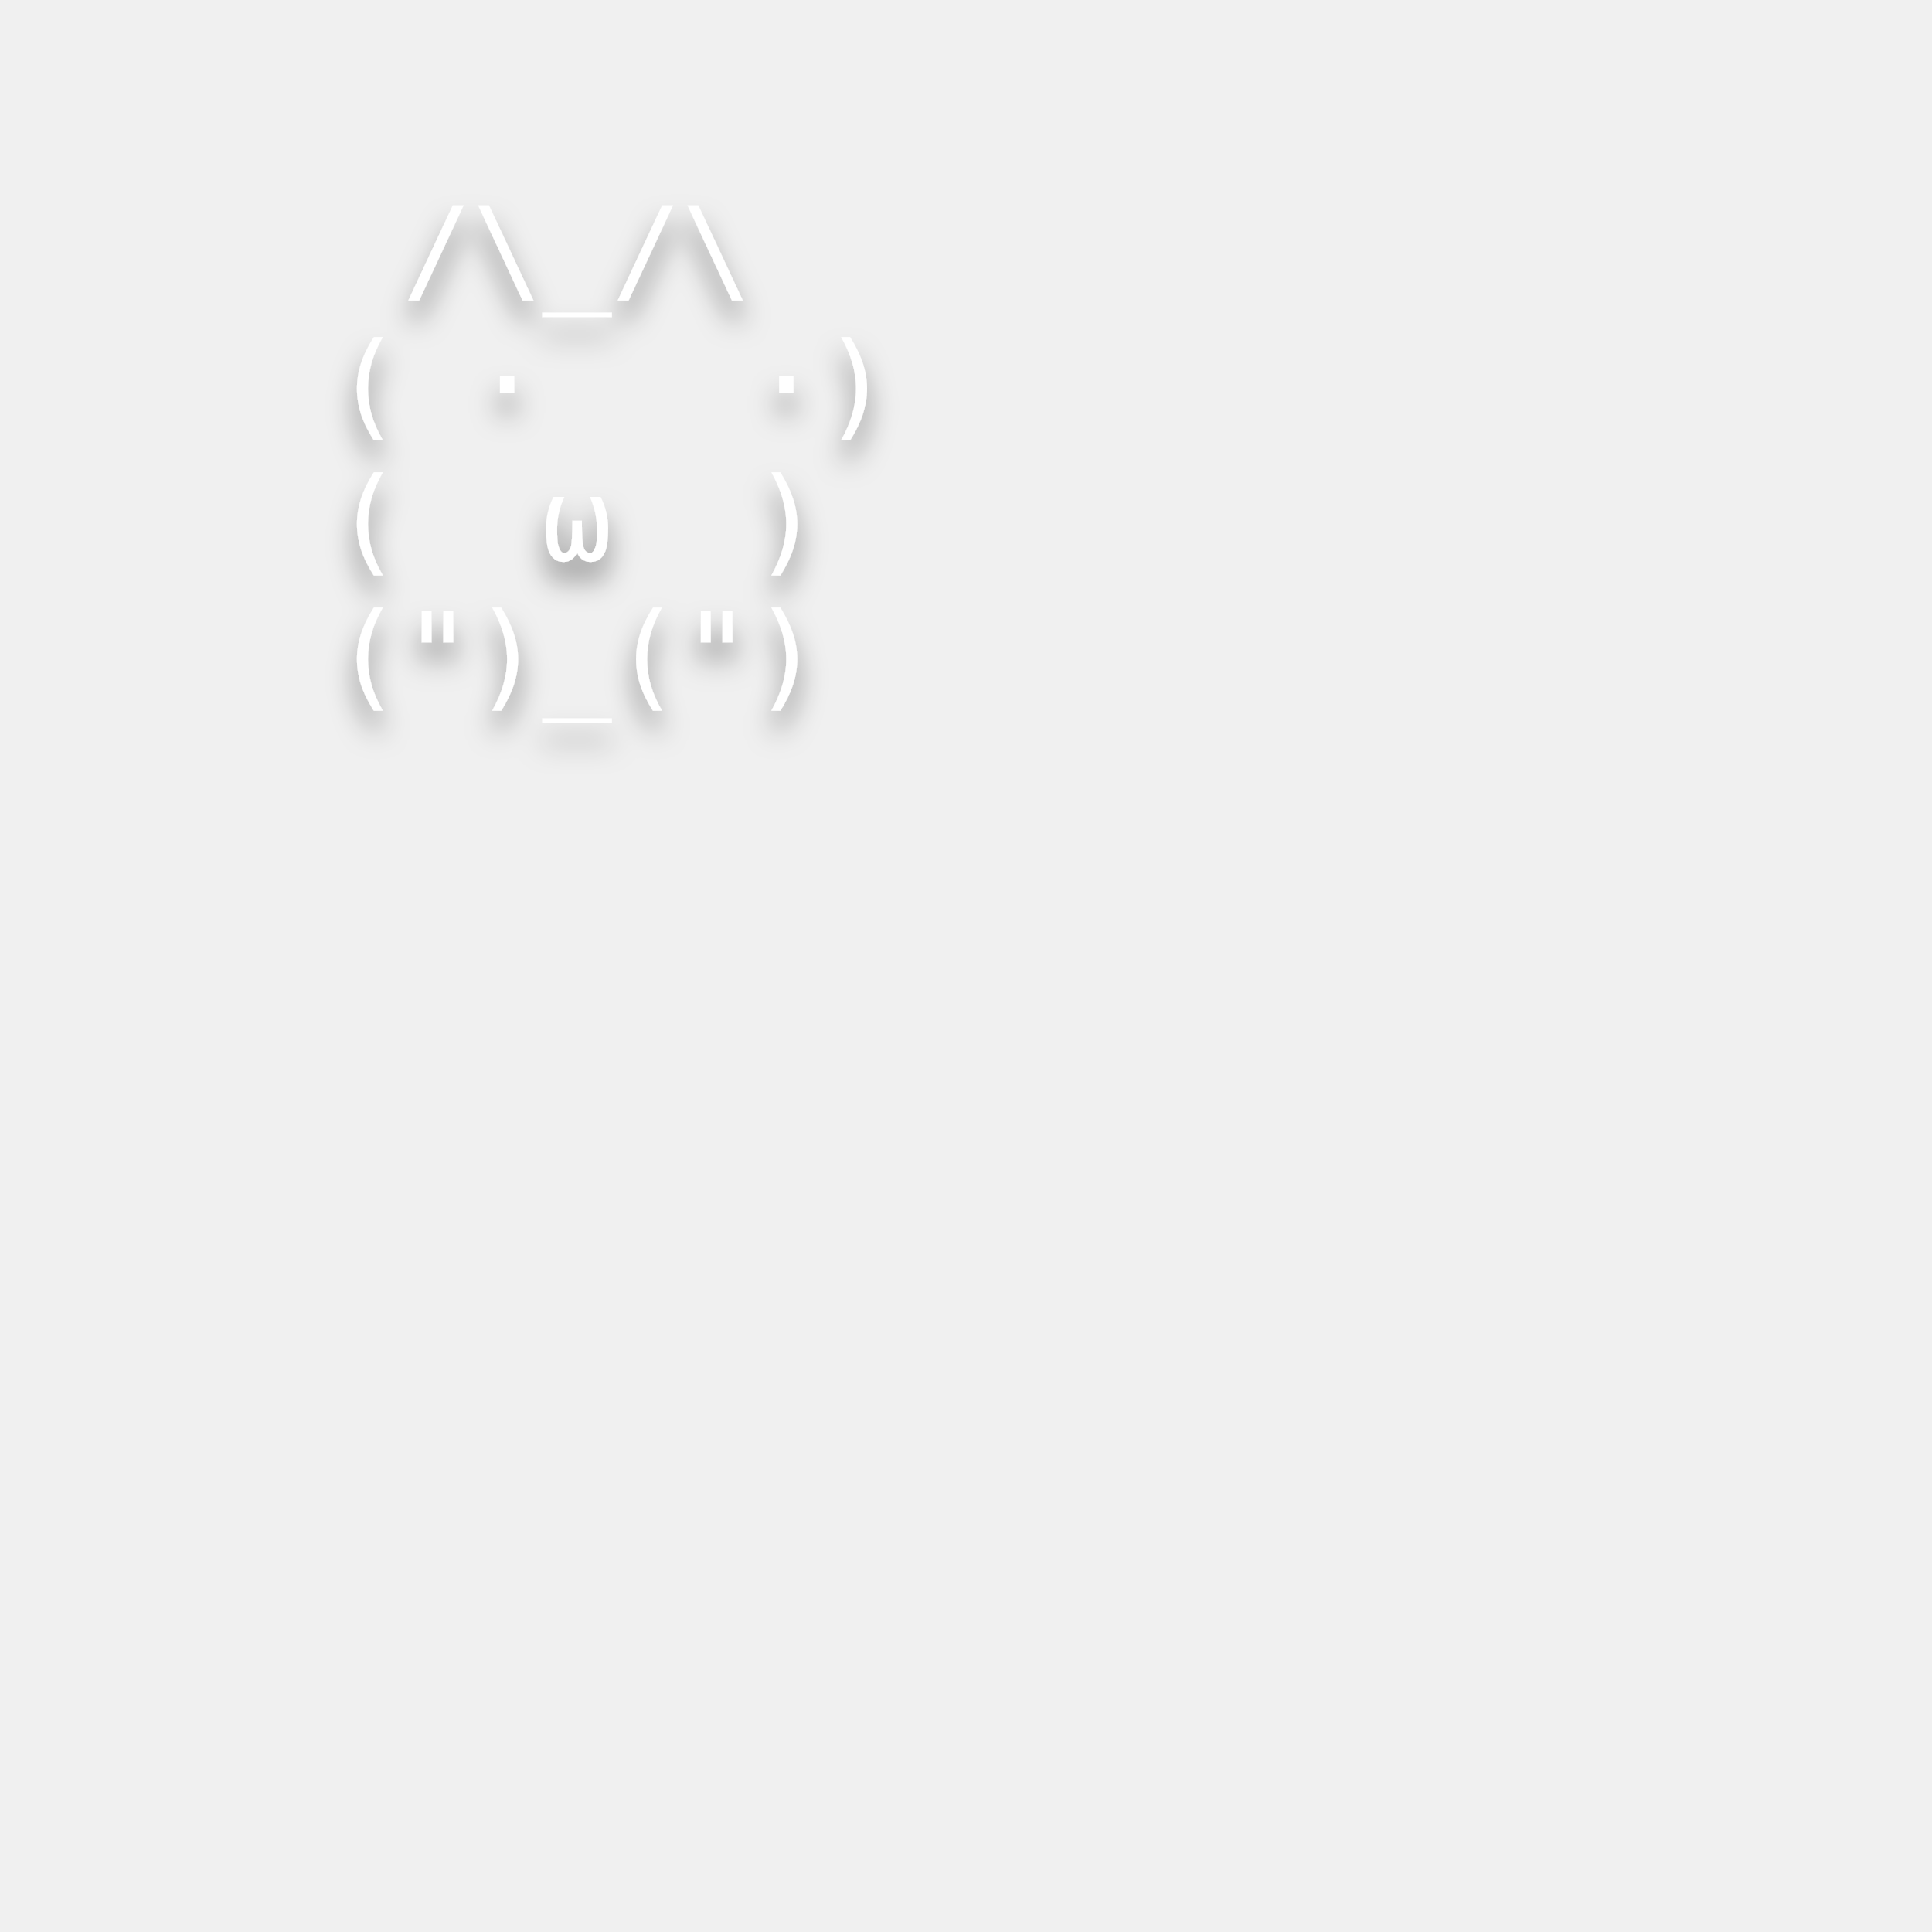
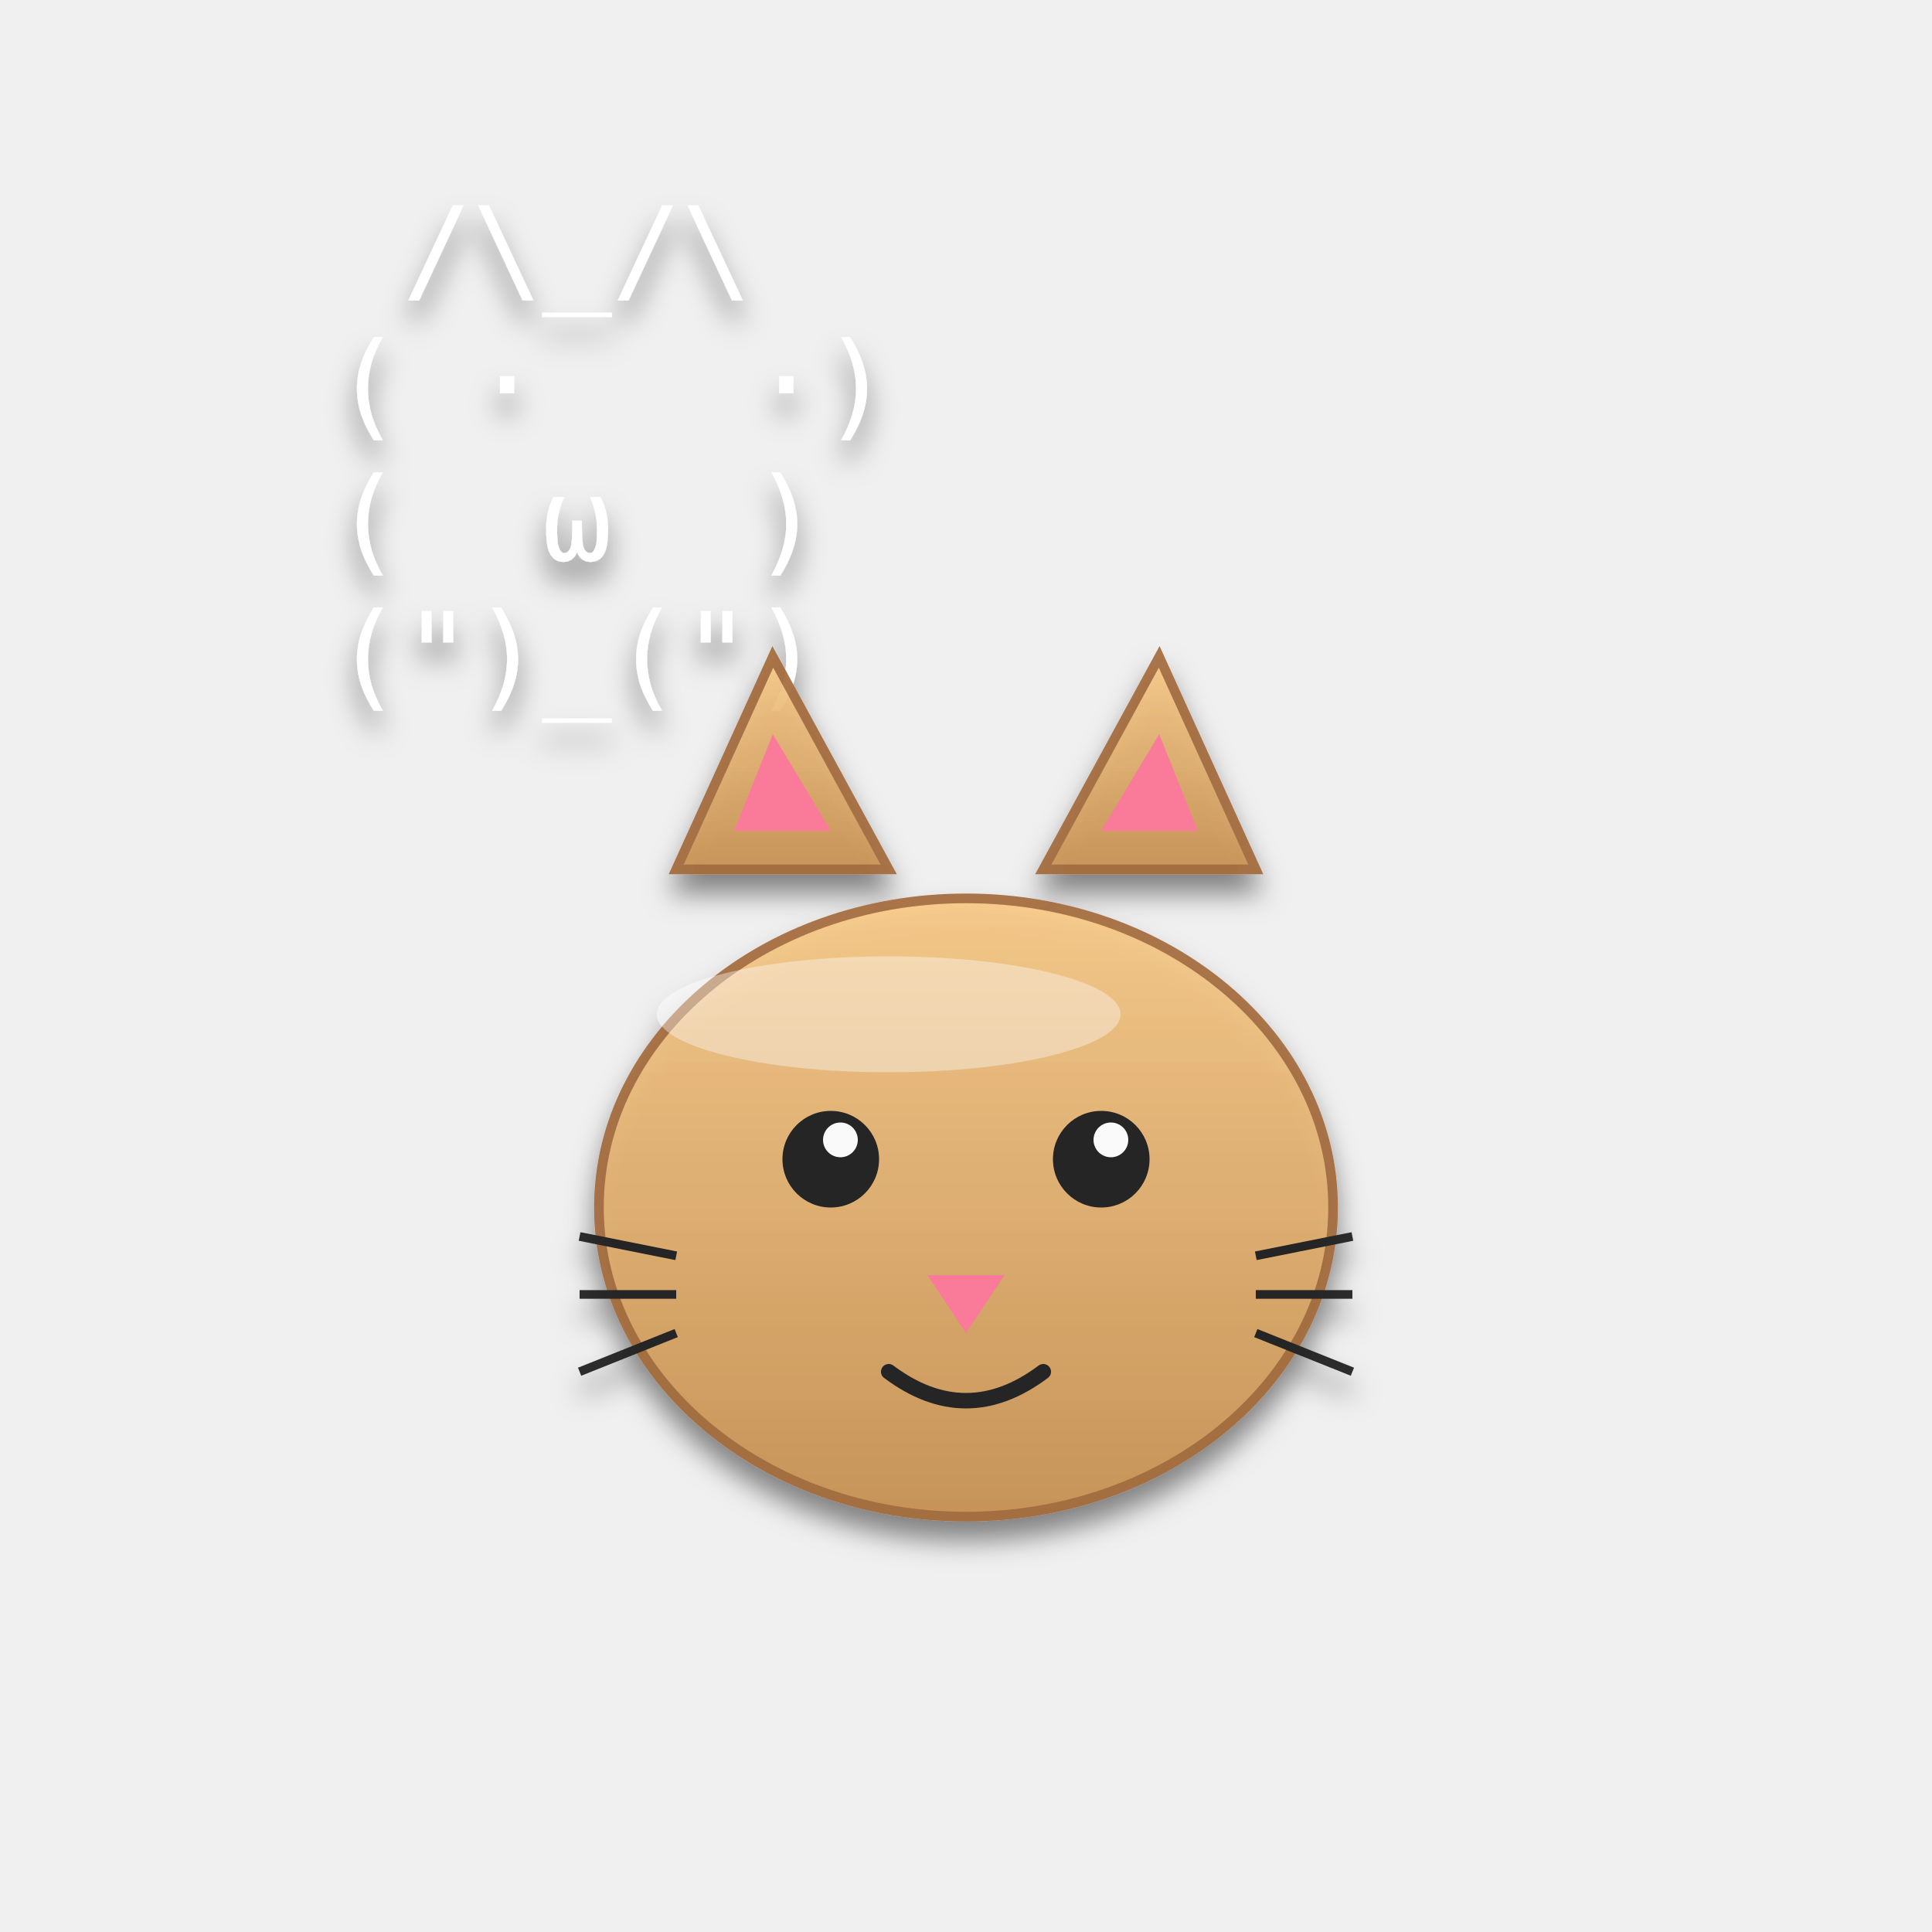
<svg xmlns="http://www.w3.org/2000/svg" viewBox="0 0 200 200" width="200" height="200" data-species="cat" data-frames="3">
  <defs>
    <linearGradient id="spriteAccent" x1="0%" y1="0%" x2="0%" y2="100%">
      <stop offset="0%" stop-color="#ffffff" stop-opacity="0.95" />
      <stop offset="100%" stop-color="#cfcfff" stop-opacity="0.7" />
+     </linearGradient>
+     <linearGradient id="bodyGrad-cat" x1="0%" y1="0%" x2="0%" y2="100%">
+       <stop offset="0%" stop-color="#f7c987" stop-opacity="1" />
+       <stop offset="100%" stop-color="#c89254" stop-opacity="1" />
    </linearGradient>
    <filter id="spriteShadow" x="-15%" y="-15%" width="130%" height="130%">
      <feGaussianBlur in="SourceAlpha" stdDeviation="1.4" />
      <feOffset dx="0" dy="2" result="off" />
      <feComponentTransfer>
        <feFuncA type="linear" slope="0.5" />
      </feComponentTransfer>
      <feMerge>
        <feMergeNode />
        <feMergeNode in="SourceGraphic" />
      </feMerge>
    </filter>
  </defs>
  <rect width="200" height="200" fill="transparent" />
  <g filter="url(#spriteShadow)">
    <g id="state-error" data-state="error" data-frame-idx="2" visibility="hidden">
      <text x="20" y="30" font-family="ui-monospace, SFMono-Regular, Menlo, Consolas, monospace" font-size="12" fill="#ff3366" xml:space="preserve">
        <tspan x="20" dy="0">   /\-/\</tspan>
        <tspan x="20" dy="14">  ( ·   ·)</tspan>
        <tspan x="20" dy="14">  (  ω  )</tspan>
        <tspan x="20" dy="14">  (")_(")</tspan>
      </text>
+       <g class="species-art" opacity="0.92">
+         <polygon points="70,90 80,68 92,90" fill="url(#bodyGrad-cat)" stroke="#a36a3a" stroke-width="1" />
+         <polygon points="108,90 120,68 130,90" fill="url(#bodyGrad-cat)" stroke="#a36a3a" stroke-width="1" />
+         <polygon points="76,86 80,76 86,86" fill="#ff7799" />
+         <polygon points="114,86 120,76 124,86" fill="#ff7799" />
+         <ellipse cx="100" cy="125" rx="38" ry="32" fill="url(#bodyGrad-cat)" stroke="#a36a3a" stroke-width="1" />
+         <circle cx="86" cy="120" r="5" fill="#1a1a1a" />
+         <circle cx="114" cy="120" r="5" fill="#1a1a1a" />
+         <circle cx="87" cy="118" r="1.8" fill="#ffffff" />
+         <circle cx="115" cy="118" r="1.8" fill="#ffffff" />
+         <polygon points="96,132 100,138 104,132" fill="#ff7799" />
+         <path d="M 92 142 Q 100 148 108 142" fill="none" stroke="#1a1a1a" stroke-width="1.6" stroke-linecap="round" />
+         <path d="M 70 130 L 60 128 M 70 134 L 60 134 M 70 138 L 60 142" stroke="#1a1a1a" stroke-width="0.9" />
+         <path d="M 130 130 L 140 128 M 130 134 L 140 134 M 130 138 L 140 142" stroke="#1a1a1a" stroke-width="0.9" />
+         <ellipse cx="92" cy="105" rx="24" ry="6" fill="#ffffff" fill-opacity="0.4" />
+       </g>
    </g>
    <g id="state-notification" data-state="notification" data-frame-idx="0" visibility="hidden">
      <text x="20" y="30" font-family="ui-monospace, SFMono-Regular, Menlo, Consolas, monospace" font-size="12" fill="#ffcc00" xml:space="preserve">
        <tspan x="20" dy="0">   /\_/\</tspan>
        <tspan x="20" dy="14">  ( ·   ·)</tspan>
        <tspan x="20" dy="14">  (  ω  )</tspan>
        <tspan x="20" dy="14">  (")_(")</tspan>
      </text>
+       <g class="species-art" opacity="0.92">
+         <polygon points="70,90 80,68 92,90" fill="url(#bodyGrad-cat)" stroke="#a36a3a" stroke-width="1" />
+         <polygon points="108,90 120,68 130,90" fill="url(#bodyGrad-cat)" stroke="#a36a3a" stroke-width="1" />
+         <polygon points="76,86 80,76 86,86" fill="#ff7799" />
+         <polygon points="114,86 120,76 124,86" fill="#ff7799" />
+         <ellipse cx="100" cy="125" rx="38" ry="32" fill="url(#bodyGrad-cat)" stroke="#a36a3a" stroke-width="1" />
+         <circle cx="86" cy="120" r="5" fill="#1a1a1a" />
+         <circle cx="114" cy="120" r="5" fill="#1a1a1a" />
+         <circle cx="87" cy="118" r="1.8" fill="#ffffff" />
+         <circle cx="115" cy="118" r="1.8" fill="#ffffff" />
+         <polygon points="96,132 100,138 104,132" fill="#ff7799" />
+         <path d="M 92 142 Q 100 148 108 142" fill="none" stroke="#1a1a1a" stroke-width="1.6" stroke-linecap="round" />
+         <path d="M 70 130 L 60 128 M 70 134 L 60 134 M 70 138 L 60 142" stroke="#1a1a1a" stroke-width="0.9" />
+         <path d="M 130 130 L 140 128 M 130 134 L 140 134 M 130 138 L 140 142" stroke="#1a1a1a" stroke-width="0.9" />
+         <ellipse cx="92" cy="105" rx="24" ry="6" fill="#ffffff" fill-opacity="0.4" />
+       </g>
    </g>
    <g id="state-sweeping" data-state="sweeping" data-frame-idx="0" visibility="hidden">
      <text x="20" y="30" font-family="ui-monospace, SFMono-Regular, Menlo, Consolas, monospace" font-size="12" fill="#88ccff" xml:space="preserve">
        <tspan x="20" dy="0">   /\_/\</tspan>
        <tspan x="20" dy="14">  ( ·   ·)</tspan>
        <tspan x="20" dy="14">  (  ω  )</tspan>
        <tspan x="20" dy="14">  (")_(")</tspan>
      </text>
+       <g class="species-art" opacity="0.92">
+         <polygon points="70,90 80,68 92,90" fill="url(#bodyGrad-cat)" stroke="#a36a3a" stroke-width="1" />
+         <polygon points="108,90 120,68 130,90" fill="url(#bodyGrad-cat)" stroke="#a36a3a" stroke-width="1" />
+         <polygon points="76,86 80,76 86,86" fill="#ff7799" />
+         <polygon points="114,86 120,76 124,86" fill="#ff7799" />
+         <ellipse cx="100" cy="125" rx="38" ry="32" fill="url(#bodyGrad-cat)" stroke="#a36a3a" stroke-width="1" />
+         <circle cx="86" cy="120" r="5" fill="#1a1a1a" />
+         <circle cx="114" cy="120" r="5" fill="#1a1a1a" />
+         <circle cx="87" cy="118" r="1.8" fill="#ffffff" />
+         <circle cx="115" cy="118" r="1.8" fill="#ffffff" />
+         <polygon points="96,132 100,138 104,132" fill="#ff7799" />
+         <path d="M 92 142 Q 100 148 108 142" fill="none" stroke="#1a1a1a" stroke-width="1.6" stroke-linecap="round" />
+         <path d="M 70 130 L 60 128 M 70 134 L 60 134 M 70 138 L 60 142" stroke="#1a1a1a" stroke-width="0.9" />
+         <path d="M 130 130 L 140 128 M 130 134 L 140 134 M 130 138 L 140 142" stroke="#1a1a1a" stroke-width="0.9" />
+         <ellipse cx="92" cy="105" rx="24" ry="6" fill="#ffffff" fill-opacity="0.4" />
+       </g>
    </g>
    <g id="state-attention" data-state="attention" data-frame-idx="0" visibility="hidden">
      <text x="20" y="30" font-family="ui-monospace, SFMono-Regular, Menlo, Consolas, monospace" font-size="12" fill="#ffaa00" xml:space="preserve">
        <tspan x="20" dy="0">   /\_/\</tspan>
        <tspan x="20" dy="14">  ( ·   ·)</tspan>
        <tspan x="20" dy="14">  (  ω  )</tspan>
        <tspan x="20" dy="14">  (")_(")</tspan>
      </text>
+       <g class="species-art" opacity="0.92">
+         <polygon points="70,90 80,68 92,90" fill="url(#bodyGrad-cat)" stroke="#a36a3a" stroke-width="1" />
+         <polygon points="108,90 120,68 130,90" fill="url(#bodyGrad-cat)" stroke="#a36a3a" stroke-width="1" />
+         <polygon points="76,86 80,76 86,86" fill="#ff7799" />
+         <polygon points="114,86 120,76 124,86" fill="#ff7799" />
+         <ellipse cx="100" cy="125" rx="38" ry="32" fill="url(#bodyGrad-cat)" stroke="#a36a3a" stroke-width="1" />
+         <circle cx="86" cy="120" r="5" fill="#1a1a1a" />
+         <circle cx="114" cy="120" r="5" fill="#1a1a1a" />
+         <circle cx="87" cy="118" r="1.8" fill="#ffffff" />
+         <circle cx="115" cy="118" r="1.8" fill="#ffffff" />
+         <polygon points="96,132 100,138 104,132" fill="#ff7799" />
+         <path d="M 92 142 Q 100 148 108 142" fill="none" stroke="#1a1a1a" stroke-width="1.6" stroke-linecap="round" />
+         <path d="M 70 130 L 60 128 M 70 134 L 60 134 M 70 138 L 60 142" stroke="#1a1a1a" stroke-width="0.9" />
+         <path d="M 130 130 L 140 128 M 130 134 L 140 134 M 130 138 L 140 142" stroke="#1a1a1a" stroke-width="0.9" />
+         <ellipse cx="92" cy="105" rx="24" ry="6" fill="#ffffff" fill-opacity="0.4" />
+       </g>
    </g>
    <g id="state-juggling" data-state="juggling" data-frame-idx="2" visibility="hidden">
      <text x="20" y="30" font-family="ui-monospace, SFMono-Regular, Menlo, Consolas, monospace" font-size="12" fill="#cc88ff" xml:space="preserve">
        <tspan x="20" dy="0">   /\-/\</tspan>
        <tspan x="20" dy="14">  ( ·   ·)</tspan>
        <tspan x="20" dy="14">  (  ω  )</tspan>
        <tspan x="20" dy="14">  (")_(")</tspan>
      </text>
+       <g class="species-art" opacity="0.92">
+         <polygon points="70,90 80,68 92,90" fill="url(#bodyGrad-cat)" stroke="#a36a3a" stroke-width="1" />
+         <polygon points="108,90 120,68 130,90" fill="url(#bodyGrad-cat)" stroke="#a36a3a" stroke-width="1" />
+         <polygon points="76,86 80,76 86,86" fill="#ff7799" />
+         <polygon points="114,86 120,76 124,86" fill="#ff7799" />
+         <ellipse cx="100" cy="125" rx="38" ry="32" fill="url(#bodyGrad-cat)" stroke="#a36a3a" stroke-width="1" />
+         <circle cx="86" cy="120" r="5" fill="#1a1a1a" />
+         <circle cx="114" cy="120" r="5" fill="#1a1a1a" />
+         <circle cx="87" cy="118" r="1.8" fill="#ffffff" />
+         <circle cx="115" cy="118" r="1.8" fill="#ffffff" />
+         <polygon points="96,132 100,138 104,132" fill="#ff7799" />
+         <path d="M 92 142 Q 100 148 108 142" fill="none" stroke="#1a1a1a" stroke-width="1.6" stroke-linecap="round" />
+         <path d="M 70 130 L 60 128 M 70 134 L 60 134 M 70 138 L 60 142" stroke="#1a1a1a" stroke-width="0.9" />
+         <path d="M 130 130 L 140 128 M 130 134 L 140 134 M 130 138 L 140 142" stroke="#1a1a1a" stroke-width="0.9" />
+         <ellipse cx="92" cy="105" rx="24" ry="6" fill="#ffffff" fill-opacity="0.4" />
+       </g>
    </g>
    <g id="state-carrying" data-state="carrying" data-frame-idx="1" visibility="hidden">
      <text x="20" y="30" font-family="ui-monospace, SFMono-Regular, Menlo, Consolas, monospace" font-size="12" fill="#88ff88" xml:space="preserve">
        <tspan x="20" dy="0">   /\_/\</tspan>
        <tspan x="20" dy="14">  ( ·   ·)</tspan>
        <tspan x="20" dy="14">  (  ω  )</tspan>
        <tspan x="20" dy="14">  (")_(")~</tspan>
      </text>
+       <g class="species-art" opacity="0.92">
+         <polygon points="70,90 80,68 92,90" fill="url(#bodyGrad-cat)" stroke="#a36a3a" stroke-width="1" />
+         <polygon points="108,90 120,68 130,90" fill="url(#bodyGrad-cat)" stroke="#a36a3a" stroke-width="1" />
+         <polygon points="76,86 80,76 86,86" fill="#ff7799" />
+         <polygon points="114,86 120,76 124,86" fill="#ff7799" />
+         <ellipse cx="100" cy="125" rx="38" ry="32" fill="url(#bodyGrad-cat)" stroke="#a36a3a" stroke-width="1" />
+         <circle cx="86" cy="120" r="5" fill="#1a1a1a" />
+         <circle cx="114" cy="120" r="5" fill="#1a1a1a" />
+         <circle cx="87" cy="118" r="1.8" fill="#ffffff" />
+         <circle cx="115" cy="118" r="1.8" fill="#ffffff" />
+         <polygon points="96,132 100,138 104,132" fill="#ff7799" />
+         <path d="M 92 142 Q 100 148 108 142" fill="none" stroke="#1a1a1a" stroke-width="1.6" stroke-linecap="round" />
+         <path d="M 70 130 L 60 128 M 70 134 L 60 134 M 70 138 L 60 142" stroke="#1a1a1a" stroke-width="0.9" />
+         <path d="M 130 130 L 140 128 M 130 134 L 140 134 M 130 138 L 140 142" stroke="#1a1a1a" stroke-width="0.9" />
+         <ellipse cx="92" cy="105" rx="24" ry="6" fill="#ffffff" fill-opacity="0.4" />
+       </g>
    </g>
    <g id="state-working" data-state="working" data-frame-idx="0" visibility="hidden">
      <text x="20" y="30" font-family="ui-monospace, SFMono-Regular, Menlo, Consolas, monospace" font-size="12" fill="#00ccff" xml:space="preserve">
        <tspan x="20" dy="0">   /\_/\</tspan>
        <tspan x="20" dy="14">  ( ·   ·)</tspan>
        <tspan x="20" dy="14">  (  ω  )</tspan>
        <tspan x="20" dy="14">  (")_(")</tspan>
      </text>
+       <g class="species-art" opacity="0.92">
+         <polygon points="70,90 80,68 92,90" fill="url(#bodyGrad-cat)" stroke="#a36a3a" stroke-width="1" />
+         <polygon points="108,90 120,68 130,90" fill="url(#bodyGrad-cat)" stroke="#a36a3a" stroke-width="1" />
+         <polygon points="76,86 80,76 86,86" fill="#ff7799" />
+         <polygon points="114,86 120,76 124,86" fill="#ff7799" />
+         <ellipse cx="100" cy="125" rx="38" ry="32" fill="url(#bodyGrad-cat)" stroke="#a36a3a" stroke-width="1" />
+         <circle cx="86" cy="120" r="5" fill="#1a1a1a" />
+         <circle cx="114" cy="120" r="5" fill="#1a1a1a" />
+         <circle cx="87" cy="118" r="1.8" fill="#ffffff" />
+         <circle cx="115" cy="118" r="1.8" fill="#ffffff" />
+         <polygon points="96,132 100,138 104,132" fill="#ff7799" />
+         <path d="M 92 142 Q 100 148 108 142" fill="none" stroke="#1a1a1a" stroke-width="1.6" stroke-linecap="round" />
+         <path d="M 70 130 L 60 128 M 70 134 L 60 134 M 70 138 L 60 142" stroke="#1a1a1a" stroke-width="0.9" />
+         <path d="M 130 130 L 140 128 M 130 134 L 140 134 M 130 138 L 140 142" stroke="#1a1a1a" stroke-width="0.9" />
+         <ellipse cx="92" cy="105" rx="24" ry="6" fill="#ffffff" fill-opacity="0.4" />
+       </g>
    </g>
    <g id="state-thinking" data-state="thinking" data-frame-idx="2" visibility="hidden">
      <text x="20" y="30" font-family="ui-monospace, SFMono-Regular, Menlo, Consolas, monospace" font-size="12" fill="#ffff66" xml:space="preserve">
        <tspan x="20" dy="0">   /\-/\</tspan>
        <tspan x="20" dy="14">  ( ·   ·)</tspan>
        <tspan x="20" dy="14">  (  ω  )</tspan>
        <tspan x="20" dy="14">  (")_(")</tspan>
      </text>
+       <g class="species-art" opacity="0.92">
+         <polygon points="70,90 80,68 92,90" fill="url(#bodyGrad-cat)" stroke="#a36a3a" stroke-width="1" />
+         <polygon points="108,90 120,68 130,90" fill="url(#bodyGrad-cat)" stroke="#a36a3a" stroke-width="1" />
+         <polygon points="76,86 80,76 86,86" fill="#ff7799" />
+         <polygon points="114,86 120,76 124,86" fill="#ff7799" />
+         <ellipse cx="100" cy="125" rx="38" ry="32" fill="url(#bodyGrad-cat)" stroke="#a36a3a" stroke-width="1" />
+         <circle cx="86" cy="120" r="5" fill="#1a1a1a" />
+         <circle cx="114" cy="120" r="5" fill="#1a1a1a" />
+         <circle cx="87" cy="118" r="1.8" fill="#ffffff" />
+         <circle cx="115" cy="118" r="1.8" fill="#ffffff" />
+         <polygon points="96,132 100,138 104,132" fill="#ff7799" />
+         <path d="M 92 142 Q 100 148 108 142" fill="none" stroke="#1a1a1a" stroke-width="1.6" stroke-linecap="round" />
+         <path d="M 70 130 L 60 128 M 70 134 L 60 134 M 70 138 L 60 142" stroke="#1a1a1a" stroke-width="0.9" />
+         <path d="M 130 130 L 140 128 M 130 134 L 140 134 M 130 138 L 140 142" stroke="#1a1a1a" stroke-width="0.9" />
+         <ellipse cx="92" cy="105" rx="24" ry="6" fill="#ffffff" fill-opacity="0.4" />
+       </g>
    </g>
    <g id="state-waking" data-state="waking" data-frame-idx="2" visibility="hidden">
      <text x="20" y="30" font-family="ui-monospace, SFMono-Regular, Menlo, Consolas, monospace" font-size="12" fill="#ffaaaa" xml:space="preserve">
        <tspan x="20" dy="0">   /\-/\</tspan>
        <tspan x="20" dy="14">  ( ·   ·)</tspan>
        <tspan x="20" dy="14">  (  ω  )</tspan>
        <tspan x="20" dy="14">  (")_(")</tspan>
      </text>
+       <g class="species-art" opacity="0.92">
+         <polygon points="70,90 80,68 92,90" fill="url(#bodyGrad-cat)" stroke="#a36a3a" stroke-width="1" />
+         <polygon points="108,90 120,68 130,90" fill="url(#bodyGrad-cat)" stroke="#a36a3a" stroke-width="1" />
+         <polygon points="76,86 80,76 86,86" fill="#ff7799" />
+         <polygon points="114,86 120,76 124,86" fill="#ff7799" />
+         <ellipse cx="100" cy="125" rx="38" ry="32" fill="url(#bodyGrad-cat)" stroke="#a36a3a" stroke-width="1" />
+         <circle cx="86" cy="120" r="5" fill="#1a1a1a" />
+         <circle cx="114" cy="120" r="5" fill="#1a1a1a" />
+         <circle cx="87" cy="118" r="1.8" fill="#ffffff" />
+         <circle cx="115" cy="118" r="1.8" fill="#ffffff" />
+         <polygon points="96,132 100,138 104,132" fill="#ff7799" />
+         <path d="M 92 142 Q 100 148 108 142" fill="none" stroke="#1a1a1a" stroke-width="1.6" stroke-linecap="round" />
+         <path d="M 70 130 L 60 128 M 70 134 L 60 134 M 70 138 L 60 142" stroke="#1a1a1a" stroke-width="0.9" />
+         <path d="M 130 130 L 140 128 M 130 134 L 140 134 M 130 138 L 140 142" stroke="#1a1a1a" stroke-width="0.9" />
+         <ellipse cx="92" cy="105" rx="24" ry="6" fill="#ffffff" fill-opacity="0.4" />
+       </g>
    </g>
    <g id="state-idle" data-state="idle" data-frame-idx="0" visibility="visible">
      <text x="20" y="30" font-family="ui-monospace, SFMono-Regular, Menlo, Consolas, monospace" font-size="12" fill="#ffffff" xml:space="preserve">
        <tspan x="20" dy="0">   /\_/\</tspan>
        <tspan x="20" dy="14">  ( ·   ·)</tspan>
        <tspan x="20" dy="14">  (  ω  )</tspan>
        <tspan x="20" dy="14">  (")_(")</tspan>
      </text>
+       <g class="species-art" opacity="0.92">
+         <polygon points="70,90 80,68 92,90" fill="url(#bodyGrad-cat)" stroke="#a36a3a" stroke-width="1" />
+         <polygon points="108,90 120,68 130,90" fill="url(#bodyGrad-cat)" stroke="#a36a3a" stroke-width="1" />
+         <polygon points="76,86 80,76 86,86" fill="#ff7799" />
+         <polygon points="114,86 120,76 124,86" fill="#ff7799" />
+         <ellipse cx="100" cy="125" rx="38" ry="32" fill="url(#bodyGrad-cat)" stroke="#a36a3a" stroke-width="1" />
+         <circle cx="86" cy="120" r="5" fill="#1a1a1a" />
+         <circle cx="114" cy="120" r="5" fill="#1a1a1a" />
+         <circle cx="87" cy="118" r="1.8" fill="#ffffff" />
+         <circle cx="115" cy="118" r="1.8" fill="#ffffff" />
+         <polygon points="96,132 100,138 104,132" fill="#ff7799" />
+         <path d="M 92 142 Q 100 148 108 142" fill="none" stroke="#1a1a1a" stroke-width="1.6" stroke-linecap="round" />
+         <path d="M 70 130 L 60 128 M 70 134 L 60 134 M 70 138 L 60 142" stroke="#1a1a1a" stroke-width="0.9" />
+         <path d="M 130 130 L 140 128 M 130 134 L 140 134 M 130 138 L 140 142" stroke="#1a1a1a" stroke-width="0.9" />
+         <ellipse cx="92" cy="105" rx="24" ry="6" fill="#ffffff" fill-opacity="0.4" />
+       </g>
    </g>
    <g id="state-dozing" data-state="dozing" data-frame-idx="0" visibility="hidden">
      <text x="20" y="30" font-family="ui-monospace, SFMono-Regular, Menlo, Consolas, monospace" font-size="12" fill="#aaaaaa" xml:space="preserve">
        <tspan x="20" dy="0">   /\_/\</tspan>
        <tspan x="20" dy="14">  ( ·   ·)</tspan>
        <tspan x="20" dy="14">  (  ω  )</tspan>
        <tspan x="20" dy="14">  (")_(")</tspan>
      </text>
+       <g class="species-art" opacity="0.92">
+         <polygon points="70,90 80,68 92,90" fill="url(#bodyGrad-cat)" stroke="#a36a3a" stroke-width="1" />
+         <polygon points="108,90 120,68 130,90" fill="url(#bodyGrad-cat)" stroke="#a36a3a" stroke-width="1" />
+         <polygon points="76,86 80,76 86,86" fill="#ff7799" />
+         <polygon points="114,86 120,76 124,86" fill="#ff7799" />
+         <ellipse cx="100" cy="125" rx="38" ry="32" fill="url(#bodyGrad-cat)" stroke="#a36a3a" stroke-width="1" />
+         <circle cx="86" cy="120" r="5" fill="#1a1a1a" />
+         <circle cx="114" cy="120" r="5" fill="#1a1a1a" />
+         <circle cx="87" cy="118" r="1.8" fill="#ffffff" />
+         <circle cx="115" cy="118" r="1.8" fill="#ffffff" />
+         <polygon points="96,132 100,138 104,132" fill="#ff7799" />
+         <path d="M 92 142 Q 100 148 108 142" fill="none" stroke="#1a1a1a" stroke-width="1.6" stroke-linecap="round" />
+         <path d="M 70 130 L 60 128 M 70 134 L 60 134 M 70 138 L 60 142" stroke="#1a1a1a" stroke-width="0.9" />
+         <path d="M 130 130 L 140 128 M 130 134 L 140 134 M 130 138 L 140 142" stroke="#1a1a1a" stroke-width="0.9" />
+         <ellipse cx="92" cy="105" rx="24" ry="6" fill="#ffffff" fill-opacity="0.4" />
+       </g>
    </g>
    <g id="state-sleeping" data-state="sleeping" data-frame-idx="0" visibility="hidden">
      <text x="20" y="30" font-family="ui-monospace, SFMono-Regular, Menlo, Consolas, monospace" font-size="12" fill="#666688" xml:space="preserve">
        <tspan x="20" dy="0">   /\_/\</tspan>
        <tspan x="20" dy="14">  ( ·   ·)</tspan>
        <tspan x="20" dy="14">  (  ω  )</tspan>
        <tspan x="20" dy="14">  (")_(")</tspan>
      </text>
+       <g class="species-art" opacity="0.92">
+         <polygon points="70,90 80,68 92,90" fill="url(#bodyGrad-cat)" stroke="#a36a3a" stroke-width="1" />
+         <polygon points="108,90 120,68 130,90" fill="url(#bodyGrad-cat)" stroke="#a36a3a" stroke-width="1" />
+         <polygon points="76,86 80,76 86,86" fill="#ff7799" />
+         <polygon points="114,86 120,76 124,86" fill="#ff7799" />
+         <ellipse cx="100" cy="125" rx="38" ry="32" fill="url(#bodyGrad-cat)" stroke="#a36a3a" stroke-width="1" />
+         <circle cx="86" cy="120" r="5" fill="#1a1a1a" />
+         <circle cx="114" cy="120" r="5" fill="#1a1a1a" />
+         <circle cx="87" cy="118" r="1.8" fill="#ffffff" />
+         <circle cx="115" cy="118" r="1.8" fill="#ffffff" />
+         <polygon points="96,132 100,138 104,132" fill="#ff7799" />
+         <path d="M 92 142 Q 100 148 108 142" fill="none" stroke="#1a1a1a" stroke-width="1.6" stroke-linecap="round" />
+         <path d="M 70 130 L 60 128 M 70 134 L 60 134 M 70 138 L 60 142" stroke="#1a1a1a" stroke-width="0.9" />
+         <path d="M 130 130 L 140 128 M 130 134 L 140 134 M 130 138 L 140 142" stroke="#1a1a1a" stroke-width="0.9" />
+         <ellipse cx="92" cy="105" rx="24" ry="6" fill="#ffffff" fill-opacity="0.4" />
+       </g>
    </g>
  </g>
</svg>
